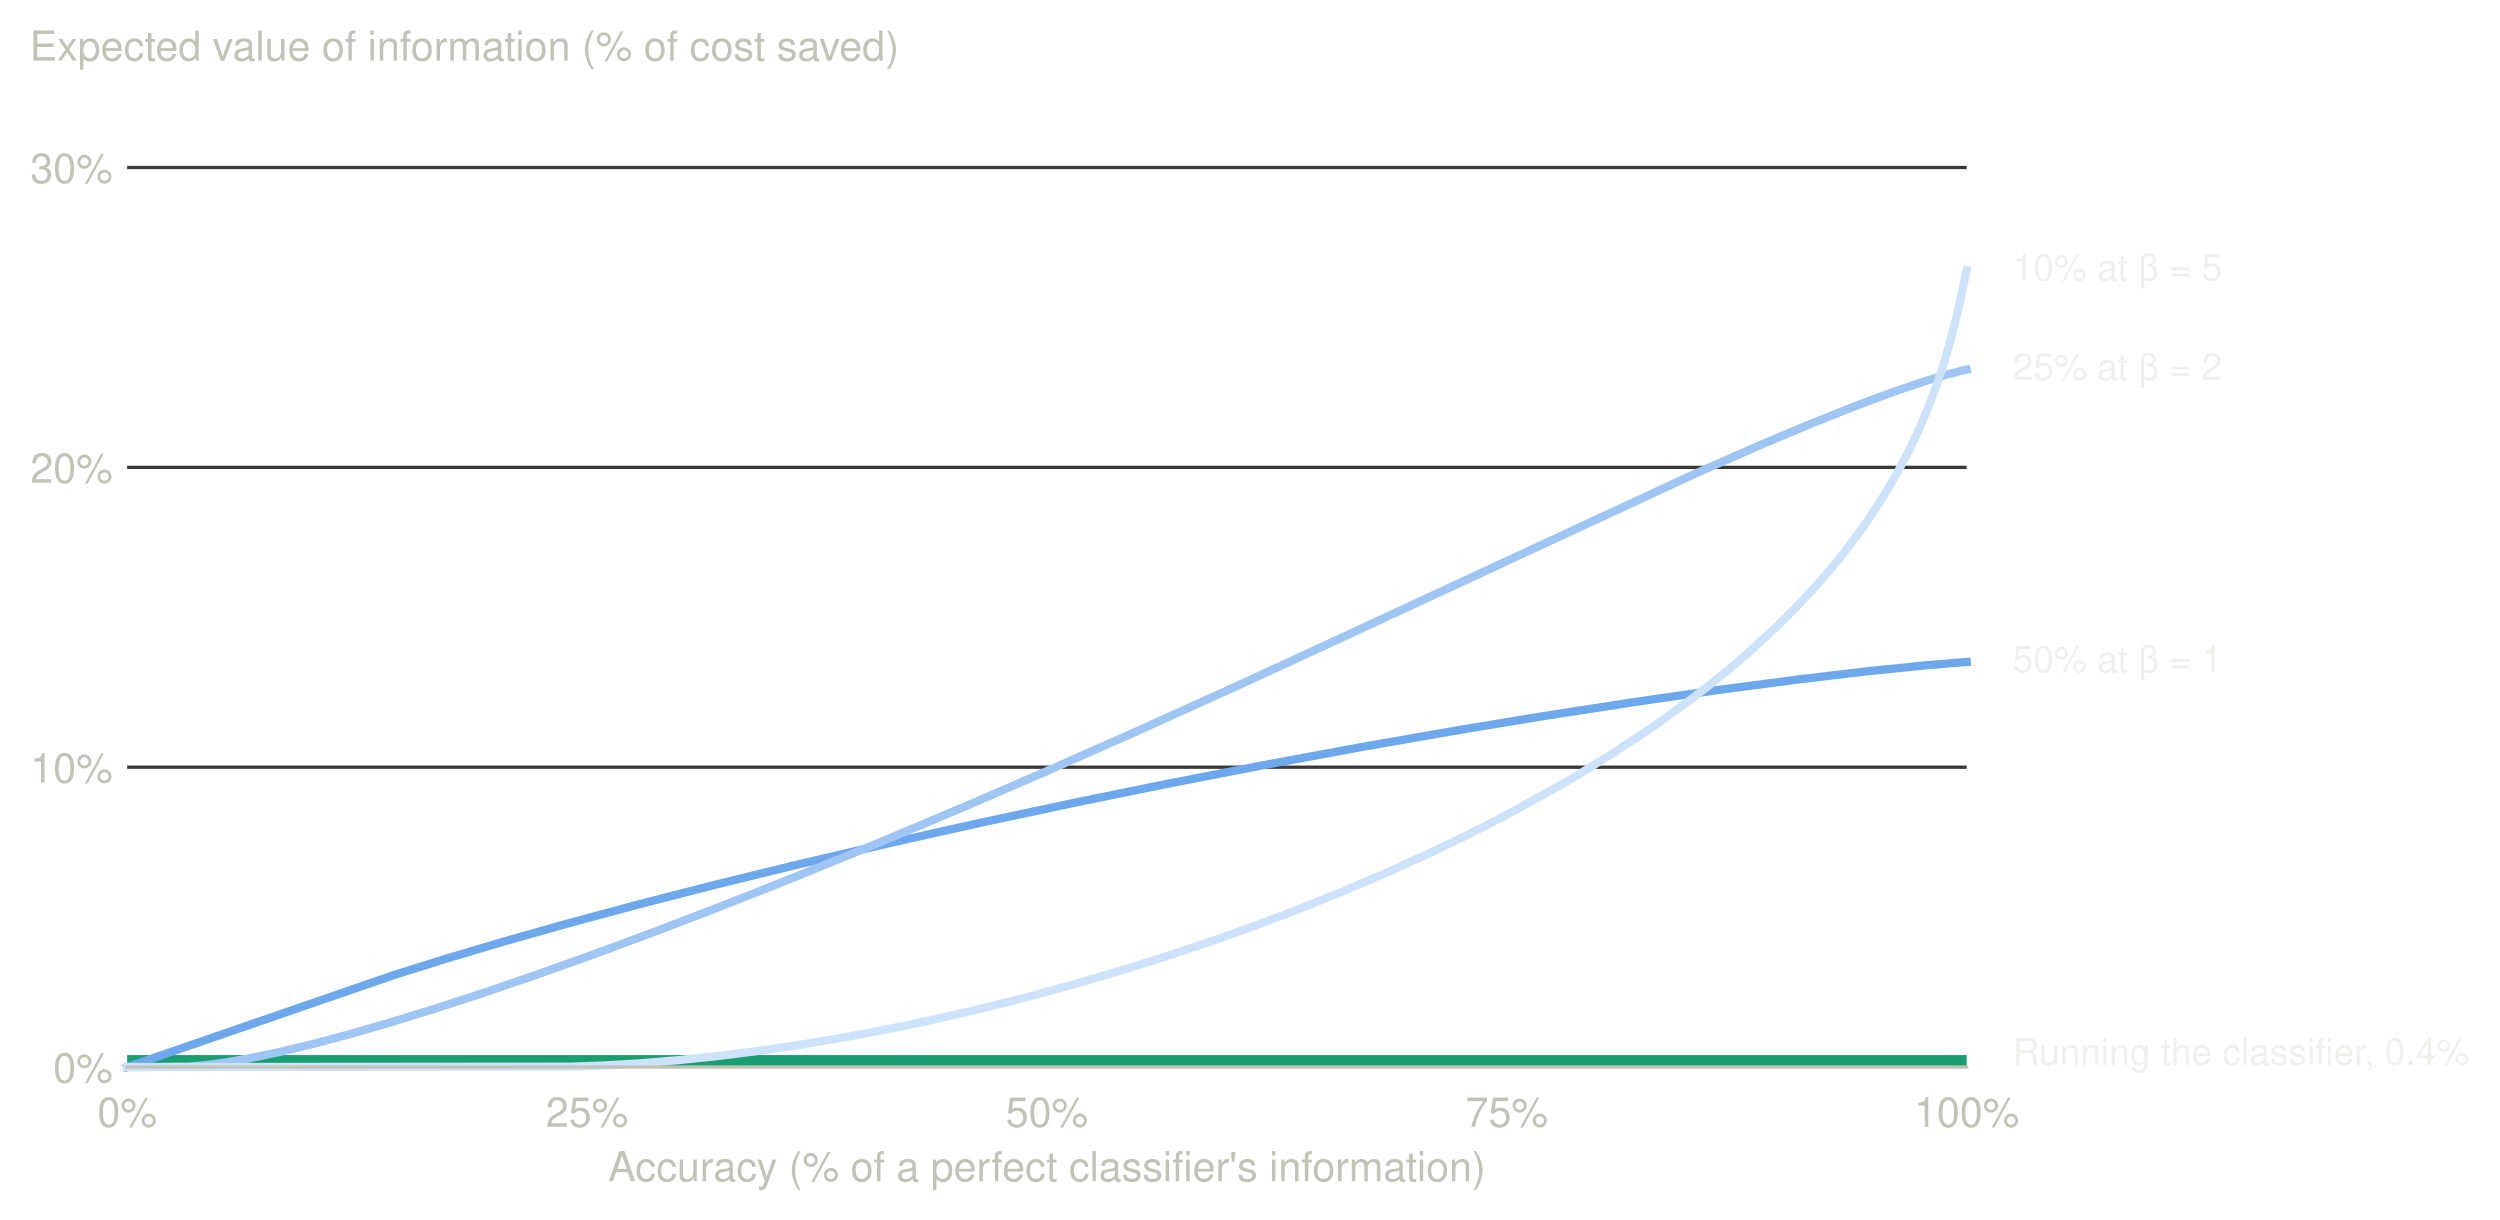
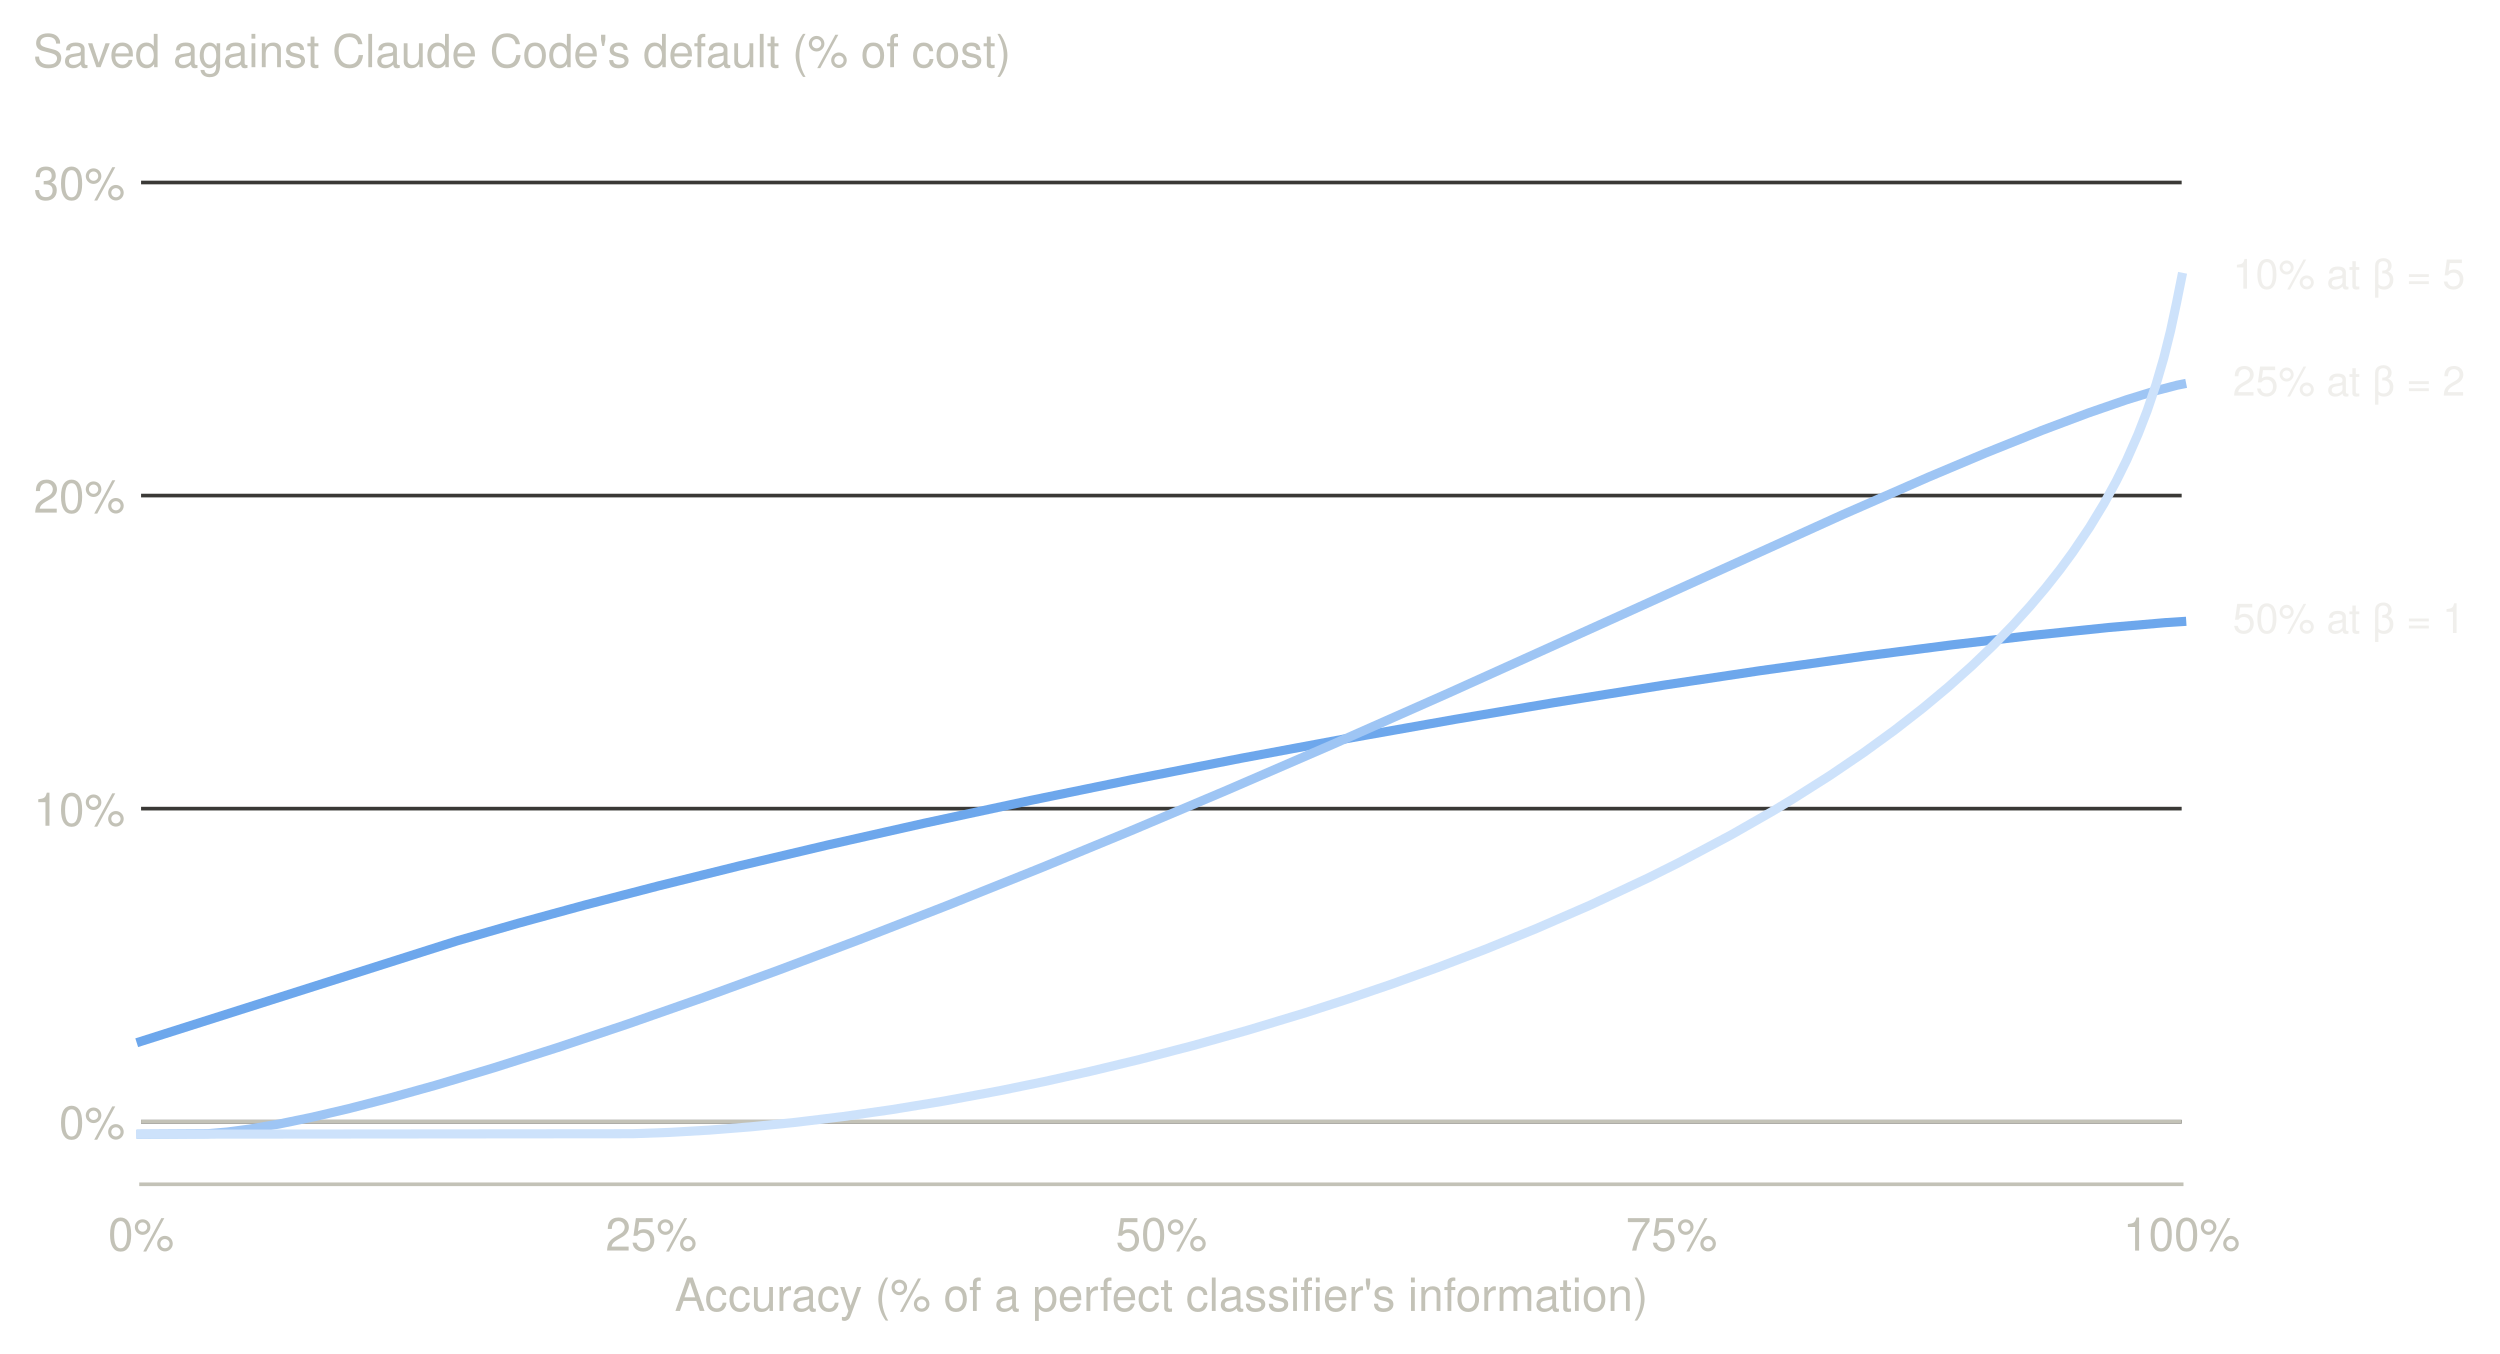
- <svg xmlns="http://www.w3.org/2000/svg" xmlns:xlink="http://www.w3.org/1999/xlink" width="606.681pt" height="295.989pt" viewBox="0 0 606.681 295.989" version="1.1">
+ <svg xmlns="http://www.w3.org/2000/svg" width="546.898pt" height="296.117pt" viewBox="0 0 546.898 296.117" version="1.1">
  <defs>
    <style type="text/css">*{stroke-linejoin: round; stroke-linecap: butt}</style>
  </defs>
  <g id="figure_1">
    <g id="patch_1">
-       <path d="M 0 295.989  L 606.681 295.989  L 606.681 0  L 0 0  L 0 295.989  z " style="fill: none" />
+       <path d="M 0 296.117  L 546.898 296.117  L 546.898 0  L 0 0  L 0 296.117  z " style="fill: none" />
    </g>
    <g id="axes_1">
      <g id="patch_2">
-         <path d="M 30.86 258.946  L 477.26 258.946  L 477.26 26.098  L 30.86 26.098  L 30.86 258.946  z " style="fill: none" />
+         <path d="M 30.86 259.074  L 477.26 259.074  L 477.26 26.226  L 30.86 26.226  L 30.86 259.074  z " style="fill: none" />
      </g>
      <g id="matplotlib.axis_1">
        <g id="xtick_1">
          <g id="line2d_1" />
          <g id="text_1">
-             <text style="font-size: 10px; font-family: 'Helvetica', 'Arial', 'DejaVu Sans'; text-anchor: middle; fill: #c3c2b7" x="30.86" y="273.446" transform="rotate(-0 30.86 273.4463)">0%</text>
+             <text style="font-size: 10px; font-family: 'Helvetica', 'Arial', 'DejaVu Sans'; text-anchor: middle; fill: #c3c2b7" x="30.86" y="273.574" transform="rotate(-0 30.86 273.5744)">0%</text>
          </g>
        </g>
        <g id="xtick_2">
          <g id="line2d_2" />
          <g id="text_2">
-             <text style="font-size: 10px; font-family: 'Helvetica', 'Arial', 'DejaVu Sans'; text-anchor: middle; fill: #c3c2b7" x="142.46" y="273.446" transform="rotate(-0 142.46 273.4463)">25%</text>
+             <text style="font-size: 10px; font-family: 'Helvetica', 'Arial', 'DejaVu Sans'; text-anchor: middle; fill: #c3c2b7" x="142.46" y="273.574" transform="rotate(-0 142.46 273.5744)">25%</text>
          </g>
        </g>
        <g id="xtick_3">
          <g id="line2d_3" />
          <g id="text_3">
-             <text style="font-size: 10px; font-family: 'Helvetica', 'Arial', 'DejaVu Sans'; text-anchor: middle; fill: #c3c2b7" x="254.06" y="273.446" transform="rotate(-0 254.06 273.4463)">50%</text>
+             <text style="font-size: 10px; font-family: 'Helvetica', 'Arial', 'DejaVu Sans'; text-anchor: middle; fill: #c3c2b7" x="254.06" y="273.574" transform="rotate(-0 254.06 273.5744)">50%</text>
          </g>
        </g>
        <g id="xtick_4">
          <g id="line2d_4" />
          <g id="text_4">
-             <text style="font-size: 10px; font-family: 'Helvetica', 'Arial', 'DejaVu Sans'; text-anchor: middle; fill: #c3c2b7" x="365.66" y="273.446" transform="rotate(-0 365.66 273.4463)">75%</text>
+             <text style="font-size: 10px; font-family: 'Helvetica', 'Arial', 'DejaVu Sans'; text-anchor: middle; fill: #c3c2b7" x="365.66" y="273.574" transform="rotate(-0 365.66 273.5744)">75%</text>
          </g>
        </g>
        <g id="xtick_5">
          <g id="line2d_5" />
          <g id="text_5">
-             <text style="font-size: 10px; font-family: 'Helvetica', 'Arial', 'DejaVu Sans'; text-anchor: middle; fill: #c3c2b7" x="477.26" y="273.446" transform="rotate(-0 477.26 273.4463)">100%</text>
+             <text style="font-size: 10px; font-family: 'Helvetica', 'Arial', 'DejaVu Sans'; text-anchor: middle; fill: #c3c2b7" x="477.26" y="273.574" transform="rotate(-0 477.26 273.5744)">100%</text>
          </g>
        </g>
        <g id="text_6">
-           <text style="font-size: 10px; font-family: 'Helvetica', 'Arial', 'DejaVu Sans'; text-anchor: middle; fill: #c3c2b7" x="254.06" y="286.646" transform="rotate(-0 254.06 286.6455)">Accuracy (% of a perfect classifier's information)</text>
+           <text style="font-size: 10px; font-family: 'Helvetica', 'Arial', 'DejaVu Sans'; text-anchor: middle; fill: #c3c2b7" x="254.06" y="286.774" transform="rotate(-0 254.06 286.7736)">Accuracy (% of a perfect classifier's information)</text>
        </g>
      </g>
      <g id="matplotlib.axis_2">
        <g id="ytick_1">
          <g id="line2d_6">
-             <path d="M 30.86 258.946  L 477.26 258.946  " clip-path="url(#p3fc6cd0f99)" style="fill: none; stroke: #3a3936; stroke-width: 0.8; stroke-linecap: square" />
+             <path d="M 30.86 245.377  L 477.26 245.377  " clip-path="url(#p247e3aeb80)" style="fill: none; stroke: #3a3936; stroke-width: 0.8; stroke-linecap: square" />
          </g>
          <g id="line2d_7" />
          <g id="text_7">
-             <text style="font-size: 10px; font-family: 'Helvetica', 'Arial', 'DejaVu Sans'; text-anchor: end; fill: #c3c2b7" x="27.36" y="262.696" transform="rotate(-0 27.36 262.6963)">0%</text>
+             <text style="font-size: 10px; font-family: 'Helvetica', 'Arial', 'DejaVu Sans'; text-anchor: end; fill: #c3c2b7" x="27.36" y="249.127" transform="rotate(-0 27.36 249.1275)">0%</text>
          </g>
        </g>
        <g id="ytick_2">
          <g id="line2d_8">
-             <path d="M 30.86 186.181  L 477.26 186.181  " clip-path="url(#p3fc6cd0f99)" style="fill: none; stroke: #3a3936; stroke-width: 0.8; stroke-linecap: square" />
+             <path d="M 30.86 176.893  L 477.26 176.893  " clip-path="url(#p247e3aeb80)" style="fill: none; stroke: #3a3936; stroke-width: 0.8; stroke-linecap: square" />
          </g>
          <g id="line2d_9" />
          <g id="text_8">
-             <text style="font-size: 10px; font-family: 'Helvetica', 'Arial', 'DejaVu Sans'; text-anchor: end; fill: #c3c2b7" x="27.36" y="189.931" transform="rotate(-0 27.36 189.9313)">10%</text>
+             <text style="font-size: 10px; font-family: 'Helvetica', 'Arial', 'DejaVu Sans'; text-anchor: end; fill: #c3c2b7" x="27.36" y="180.643" transform="rotate(-0 27.36 180.6428)">10%</text>
          </g>
        </g>
        <g id="ytick_3">
          <g id="line2d_10">
-             <path d="M 30.86 113.416  L 477.26 113.416  " clip-path="url(#p3fc6cd0f99)" style="fill: none; stroke: #3a3936; stroke-width: 0.8; stroke-linecap: square" />
+             <path d="M 30.86 108.408  L 477.26 108.408  " clip-path="url(#p247e3aeb80)" style="fill: none; stroke: #3a3936; stroke-width: 0.8; stroke-linecap: square" />
          </g>
          <g id="line2d_11" />
          <g id="text_9">
-             <text style="font-size: 10px; font-family: 'Helvetica', 'Arial', 'DejaVu Sans'; text-anchor: end; fill: #c3c2b7" x="27.36" y="117.166" transform="rotate(-0 27.36 117.1663)">20%</text>
+             <text style="font-size: 10px; font-family: 'Helvetica', 'Arial', 'DejaVu Sans'; text-anchor: end; fill: #c3c2b7" x="27.36" y="112.158" transform="rotate(-0 27.36 112.1581)">20%</text>
          </g>
        </g>
        <g id="ytick_4">
          <g id="line2d_12">
-             <path d="M 30.86 40.651  L 477.26 40.651  " clip-path="url(#p3fc6cd0f99)" style="fill: none; stroke: #3a3936; stroke-width: 0.8; stroke-linecap: square" />
+             <path d="M 30.86 39.923  L 477.26 39.923  " clip-path="url(#p247e3aeb80)" style="fill: none; stroke: #3a3936; stroke-width: 0.8; stroke-linecap: square" />
          </g>
          <g id="line2d_13" />
          <g id="text_10">
-             <text style="font-size: 10px; font-family: 'Helvetica', 'Arial', 'DejaVu Sans'; text-anchor: end; fill: #c3c2b7" x="27.36" y="44.401" transform="rotate(-0 27.36 44.40129)">30%</text>
+             <text style="font-size: 10px; font-family: 'Helvetica', 'Arial', 'DejaVu Sans'; text-anchor: end; fill: #c3c2b7" x="27.36" y="43.673" transform="rotate(-0 27.36 43.67336)">30%</text>
          </g>
        </g>
        <g id="text_11">
-           <text style="font-size: 10px; font-family: 'Helvetica', 'Arial', 'DejaVu Sans'; text-anchor: start; fill: #c3c2b7" x="7.2" y="14.7" transform="rotate(-0 7.2 14.7)">Expected value of information (% of cost saved)</text>
-         </g>
-       </g>
-       <g id="FillBetweenPolyCollection_1">
-         <defs>
-           <path id="md87deaf403" d="M 30.86 -39.954  L 30.86 -37.043  L 477.26 -37.043  L 477.26 -39.954  L 477.26 -39.954  L 30.86 -39.954  z " />
-         </defs>
-         <g>
-           <use xlink:href="#md87deaf403" x="0" y="295.989" style="fill: #199e70" />
+           <text style="font-size: 10px; font-family: 'Helvetica', 'Arial', 'DejaVu Sans'; text-anchor: start; fill: #c3c2b7" x="7.2" y="14.7" transform="rotate(-0 7.2 14.7)">Saved against Claude Code's default (% of cost)</text>
        </g>
      </g>
      <g id="line2d_14">
-         <path d="M 30.86 258.946  L 95.387 236.681  L 108.2 232.661  L 122.354 228.455  L 137.921 224.059  L 154.991 219.467  L 173.674 214.674  L 194.104 209.672  L 216.456 204.452  L 237.764 199.698  L 260.913 194.762  L 282.42 190.379  L 305.703 185.848  L 331.089 181.162  L 354.196 177.132  L 374.271 173.822  L 396.151 170.431  L 416.675 167.478  L 436.432 164.876  L 452.983 162.92  L 467.289 161.453  L 476.602 160.692  L 477.26 160.655  L 477.26 160.655  " style="fill: none; stroke: #6da7ec; stroke-width: 2; stroke-linecap: square" />
+         <path d="M 30.86 245.377  L 477.26 245.377  " clip-path="url(#p247e3aeb80)" style="fill: none; stroke: #c3c2b7; stroke-width: 0.8; stroke-linecap: square" />
      </g>
      <g id="line2d_15">
-         <path d="M 30.86 258.946  L 45.416 258.858  L 49.714 258.496  L 54.593 257.848  L 60.065 256.906  L 67.218 255.426  L 75.224 253.52  L 84.116 251.17  L 93.928 248.353  L 104.705 245.046  L 116.495 241.216  L 129.359 236.83  L 143.365 231.845  L 158.599 226.21  L 175.16 219.862  L 193.175 212.726  L 212.797 204.707  L 234.226 195.685  L 254.227 187.038  L 275.964 177.418  L 299.732 166.665  L 325.956 154.573  L 410.672 115.258  L 426.617 108.235  L 438.949 103.036  L 450.018 98.615  L 459.088 95.234  L 466.565 92.676  L 472.655 90.823  L 476.493 89.846  L 477.26 89.697  L 477.26 89.697  " style="fill: none; stroke: #9ec5f4; stroke-width: 2; stroke-linecap: square" />
+         <path d="M 30.86 227.803  L 100.039 205.813  L 113.347 201.976  L 128.022 197.965  L 144.141 193.776  L 161.802 189.402  L 181.122 184.839  L 202.25 180.077  L 225.377 175.109  L 247.446 170.585  L 271.461 165.887  L 293.822 161.714  L 318.108 157.4  L 340.095 153.691  L 364.035 149.872  L 384.954 146.734  L 407.954 143.519  L 427.102 141.054  L 444.806 138.979  L 461.179 137.284  L 473.718 136.207  L 477.26 135.979  L 477.26 135.979  " style="fill: none; stroke: #6da7ec; stroke-width: 2; stroke-linecap: square" />
      </g>
      <g id="line2d_16">
-         <path d="M 30.86 258.946  L 138.379 258.85  L 146.556 258.557  L 155.187 258.048  L 164.304 257.305  L 173.945 256.305  L 184.15 255.019  L 194.971 253.415  L 206.466 251.453  L 218.705 249.083  L 228.422 247.001  L 238.648 244.622  L 249.432 241.906  L 260.834 238.804  L 272.926 235.253  L 285.797 231.172  L 294.864 228.104  L 304.367 224.712  L 314.352 220.944  L 324.879 216.732  L 336.019 211.988  L 347.864 206.592  L 354.086 203.599  L 360.532 200.373  L 367.222 196.88  L 378.728 190.491  L 383.417 187.734  L 392.224 182.282  L 400.311 176.922  L 407.718 171.665  L 414.491 166.52  L 420.673 161.49  L 426.3 156.589  L 431.419 151.813  L 436.065 147.169  L 440.276 142.66  L 444.084 138.291  L 447.529 134.055  L 450.639 129.958  L 453.441 126.002  L 457.132 120.328  L 460.273 114.98  L 462.948 109.94  L 465.223 105.21  L 467.715 99.416  L 469.707 94.183  L 471.646 88.394  L 473.336 82.601  L 474.981 76.06  L 476.099 71.001  L 477.26 65.584  L 477.26 65.584  " style="fill: none; stroke: #cde2fb; stroke-width: 2; stroke-linecap: square" />
+         <path d="M 30.86 248.117  L 45.416 248.01  L 49.714 247.638  L 54.593 246.994  L 61.036 245.889  L 68.309 244.391  L 76.44 242.484  L 85.46 240.151  L 95.408 237.371  L 107.968 233.612  L 121.873 229.191  L 137.218 224.052  L 154.116 218.129  L 170.286 212.236  L 187.871 205.609  L 207.016 198.16  L 227.906 189.779  L 247.379 181.747  L 268.509 172.812  L 291.561 162.827  L 316.908 151.599  L 350.146 136.584  L 403.091 112.594  L 421.857 104.377  L 434.401 99.091  L 446.719 94.146  L 456.847 90.34  L 465.218 87.45  L 471.733 85.441  L 476.277 84.263  L 477.26 84.068  L 477.26 84.068  " style="fill: none; stroke: #9ec5f4; stroke-width: 2; stroke-linecap: square" />
+       </g>
+       <g id="line2d_17">
+         <path d="M 30.86 248.117  L 138.379 248.011  L 146.556 247.718  L 155.187 247.221  L 164.304 246.5  L 173.945 245.534  L 184.15 244.296  L 194.971 242.755  L 206.466 240.873  L 218.705 238.603  L 228.422 236.609  L 238.648 234.333  L 249.432 231.736  L 260.834 228.77  L 272.926 225.377  L 285.797 221.478  L 294.864 218.548  L 304.367 215.308  L 314.352 211.709  L 324.879 207.687  L 336.019 203.156  L 347.864 198.003  L 360.532 192.063  L 367.222 188.726  L 378.728 182.622  L 387.913 177.372  L 392.224 174.776  L 400.311 169.651  L 407.718 164.623  L 414.491 159.699  L 420.673 154.885  L 426.3 150.19  L 431.419 145.612  L 436.065 141.158  L 440.276 136.83  L 444.084 132.632  L 447.529 128.558  L 450.639 124.615  L 453.441 120.802  L 457.132 115.325  L 460.273 110.15  L 462.948 105.261  L 465.223 100.659  L 467.715 94.998  L 469.707 89.857  L 471.646 84.128  L 473.336 78.334  L 474.835 72.327  L 476.099 66.436  L 477.26 60.655  L 477.26 60.655  " style="fill: none; stroke: #cde2fb; stroke-width: 2; stroke-linecap: square" />
      </g>
      <g id="patch_3">
-         <path d="M 30.86 258.946  L 477.26 258.946  " style="fill: none; stroke: #c3c2b7; stroke-width: 0.8; stroke-linejoin: miter; stroke-linecap: square" />
+         <path d="M 30.86 259.074  L 477.26 259.074  " style="fill: none; stroke: #c3c2b7; stroke-width: 0.8; stroke-linejoin: miter; stroke-linecap: square" />
      </g>
      <g id="text_12">
-         <text style="font-size: 9px; font-family: 'Helvetica', 'Arial', 'DejaVu Sans'; text-anchor: start; fill: #f0efec" x="488.42" y="258.415" transform="rotate(-0 488.42 258.4151)">Running the classifier, 0.4%</text>
+         <text style="font-size: 9px; font-family: 'Helvetica', 'Arial', 'DejaVu Sans'; text-anchor: start; fill: #f0efec" x="488.42" y="138.473" transform="rotate(-0 488.42 138.4728)">50% at β = 1</text>
      </g>
      <g id="text_13">
-         <text style="font-size: 9px; font-family: 'Helvetica', 'Arial', 'DejaVu Sans'; text-anchor: start; fill: #f0efec" x="488.42" y="163.149" transform="rotate(-0 488.42 163.1494)">50% at β = 1</text>
+         <text style="font-size: 9px; font-family: 'Helvetica', 'Arial', 'DejaVu Sans'; text-anchor: start; fill: #f0efec" x="488.42" y="86.562" transform="rotate(-0 488.42 86.56246)">25% at β = 2</text>
      </g>
      <g id="text_14">
-         <text style="font-size: 9px; font-family: 'Helvetica', 'Arial', 'DejaVu Sans'; text-anchor: start; fill: #f0efec" x="488.42" y="92.191" transform="rotate(-0 488.42 92.19142)">25% at β = 2</text>
-       </g>
-       <g id="text_15">
-         <text style="font-size: 9px; font-family: 'Helvetica', 'Arial', 'DejaVu Sans'; text-anchor: start; fill: #f0efec" x="488.42" y="68.078" transform="rotate(-0 488.42 68.07797)">10% at β = 5</text>
+         <text style="font-size: 9px; font-family: 'Helvetica', 'Arial', 'DejaVu Sans'; text-anchor: start; fill: #f0efec" x="488.42" y="63.149" transform="rotate(-0 488.42 63.14896)">10% at β = 5</text>
      </g>
    </g>
  </g>
  <defs>
-     <clipPath id="p3fc6cd0f99">
-       <rect x="30.86" y="26.098" width="446.4" height="232.848" />
+     <clipPath id="p247e3aeb80">
+       <rect x="30.86" y="26.226" width="446.4" height="232.848" />
    </clipPath>
  </defs>
</svg>
